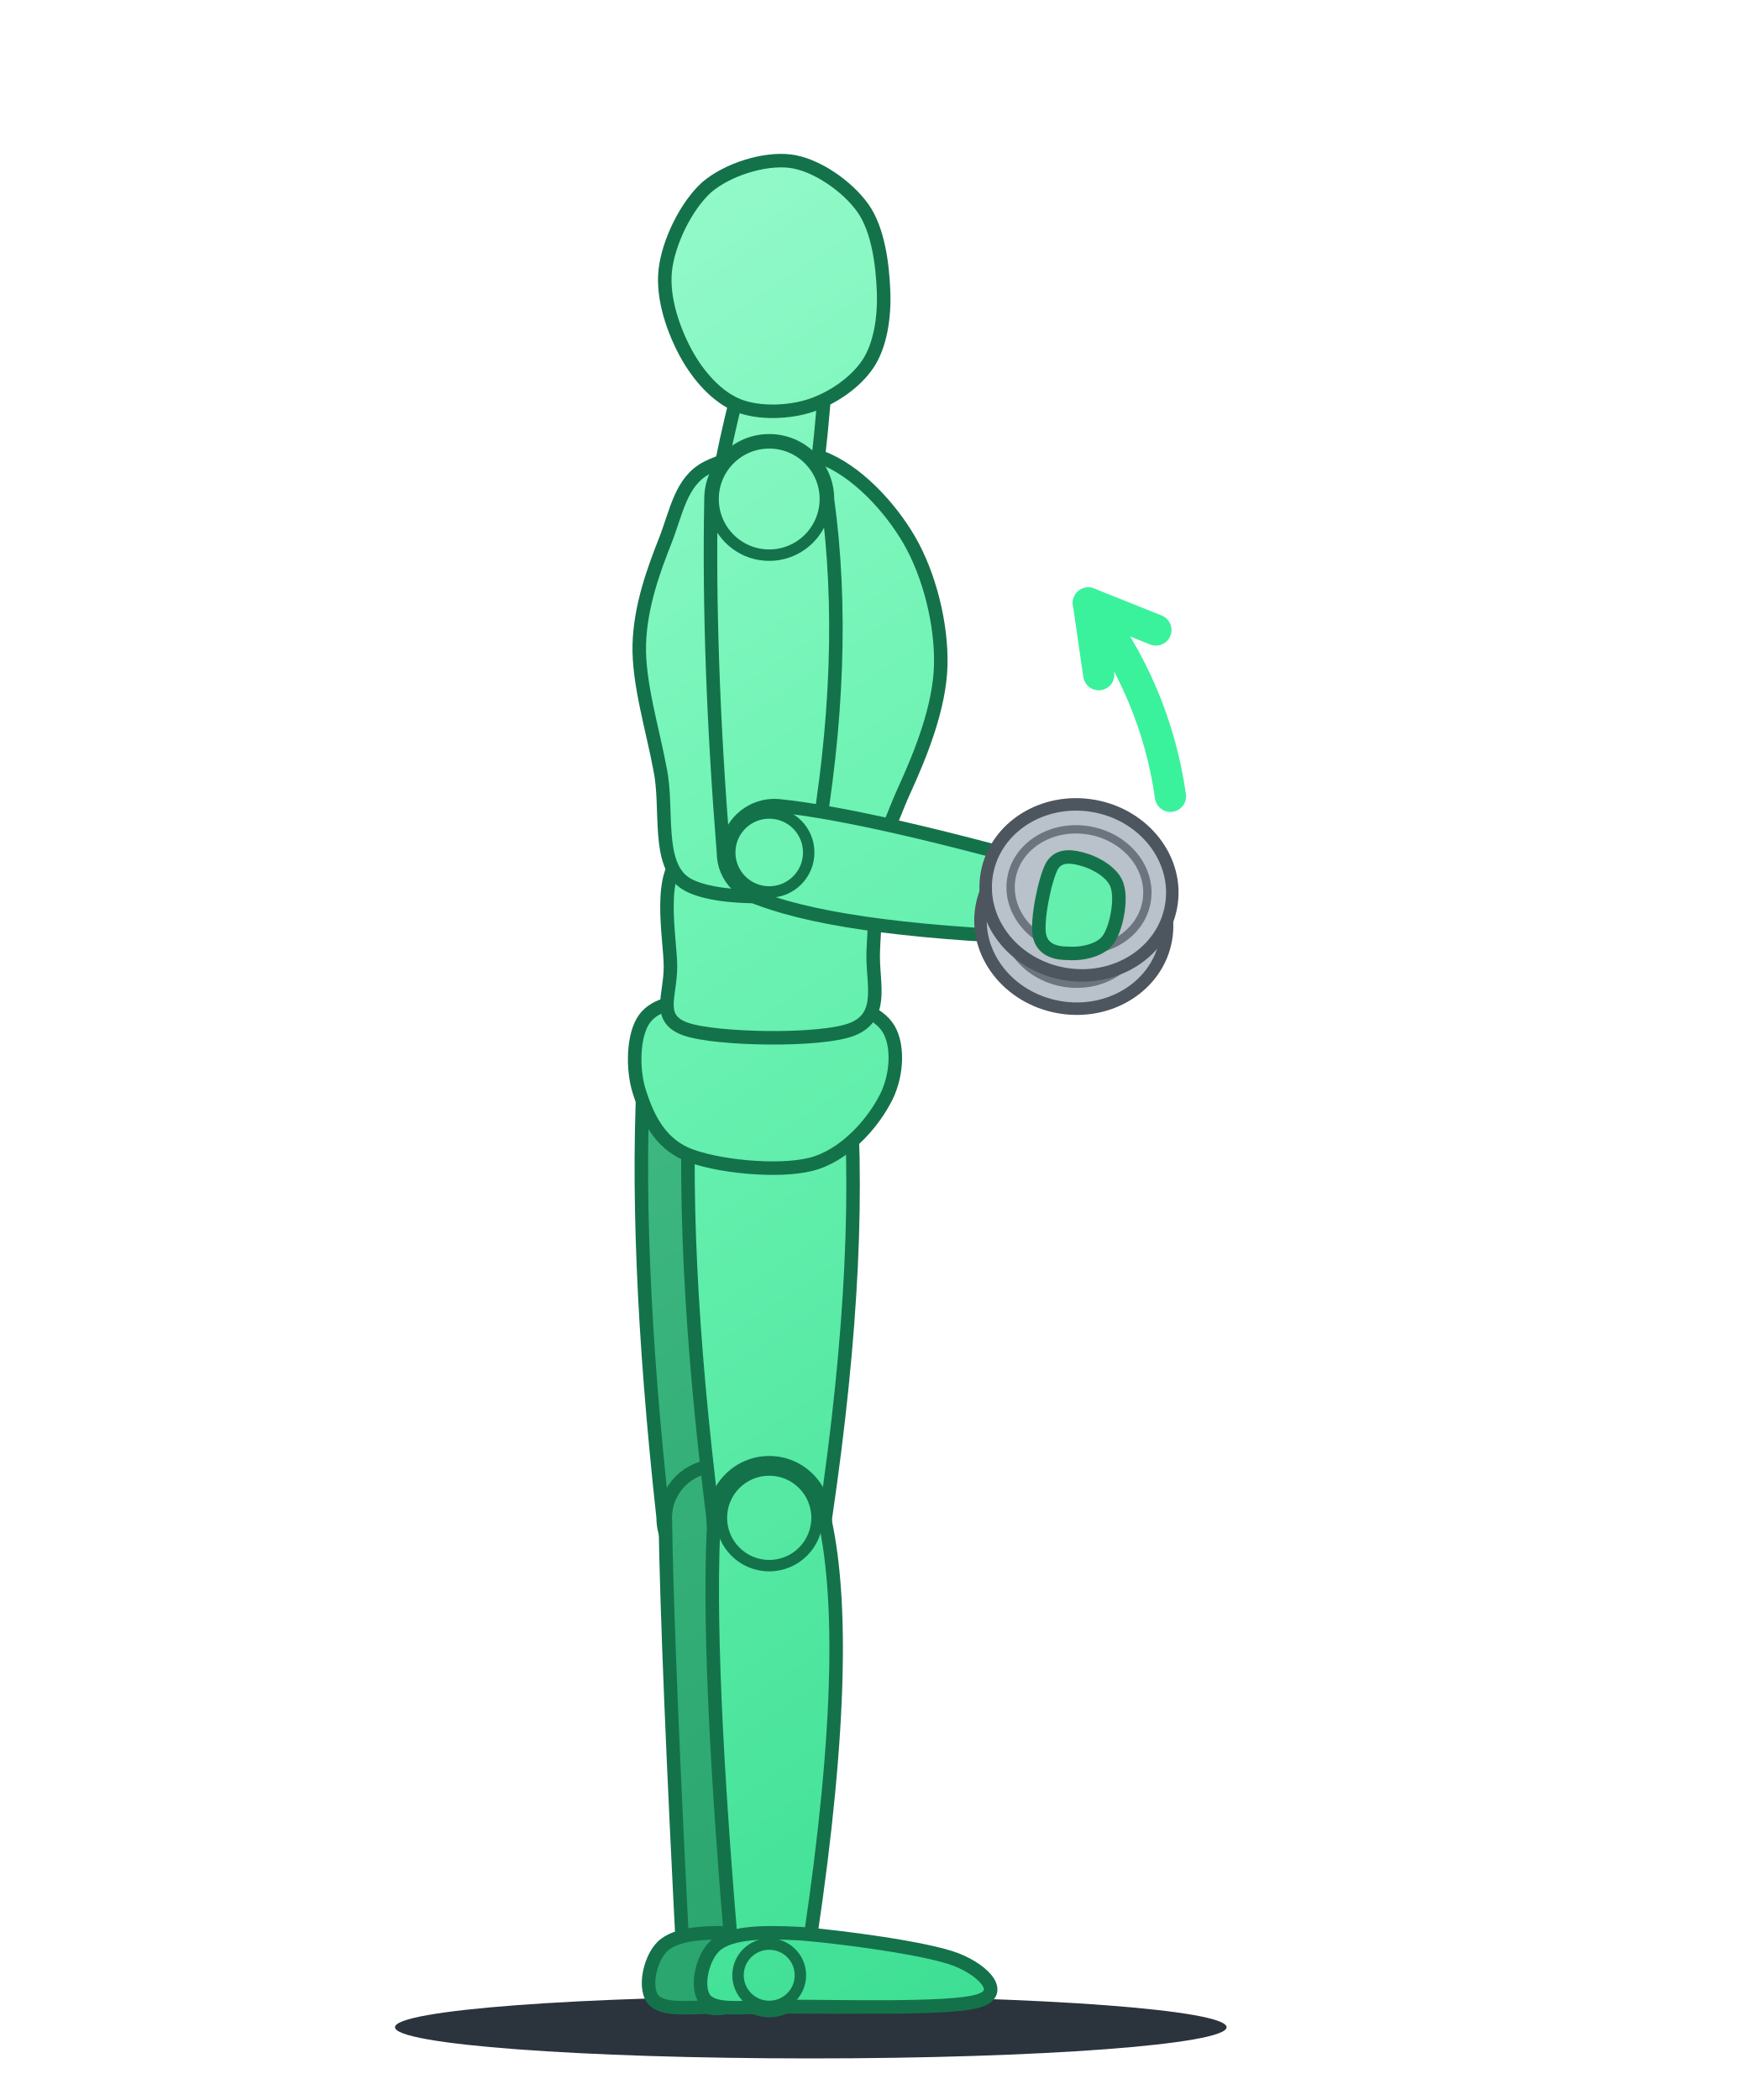
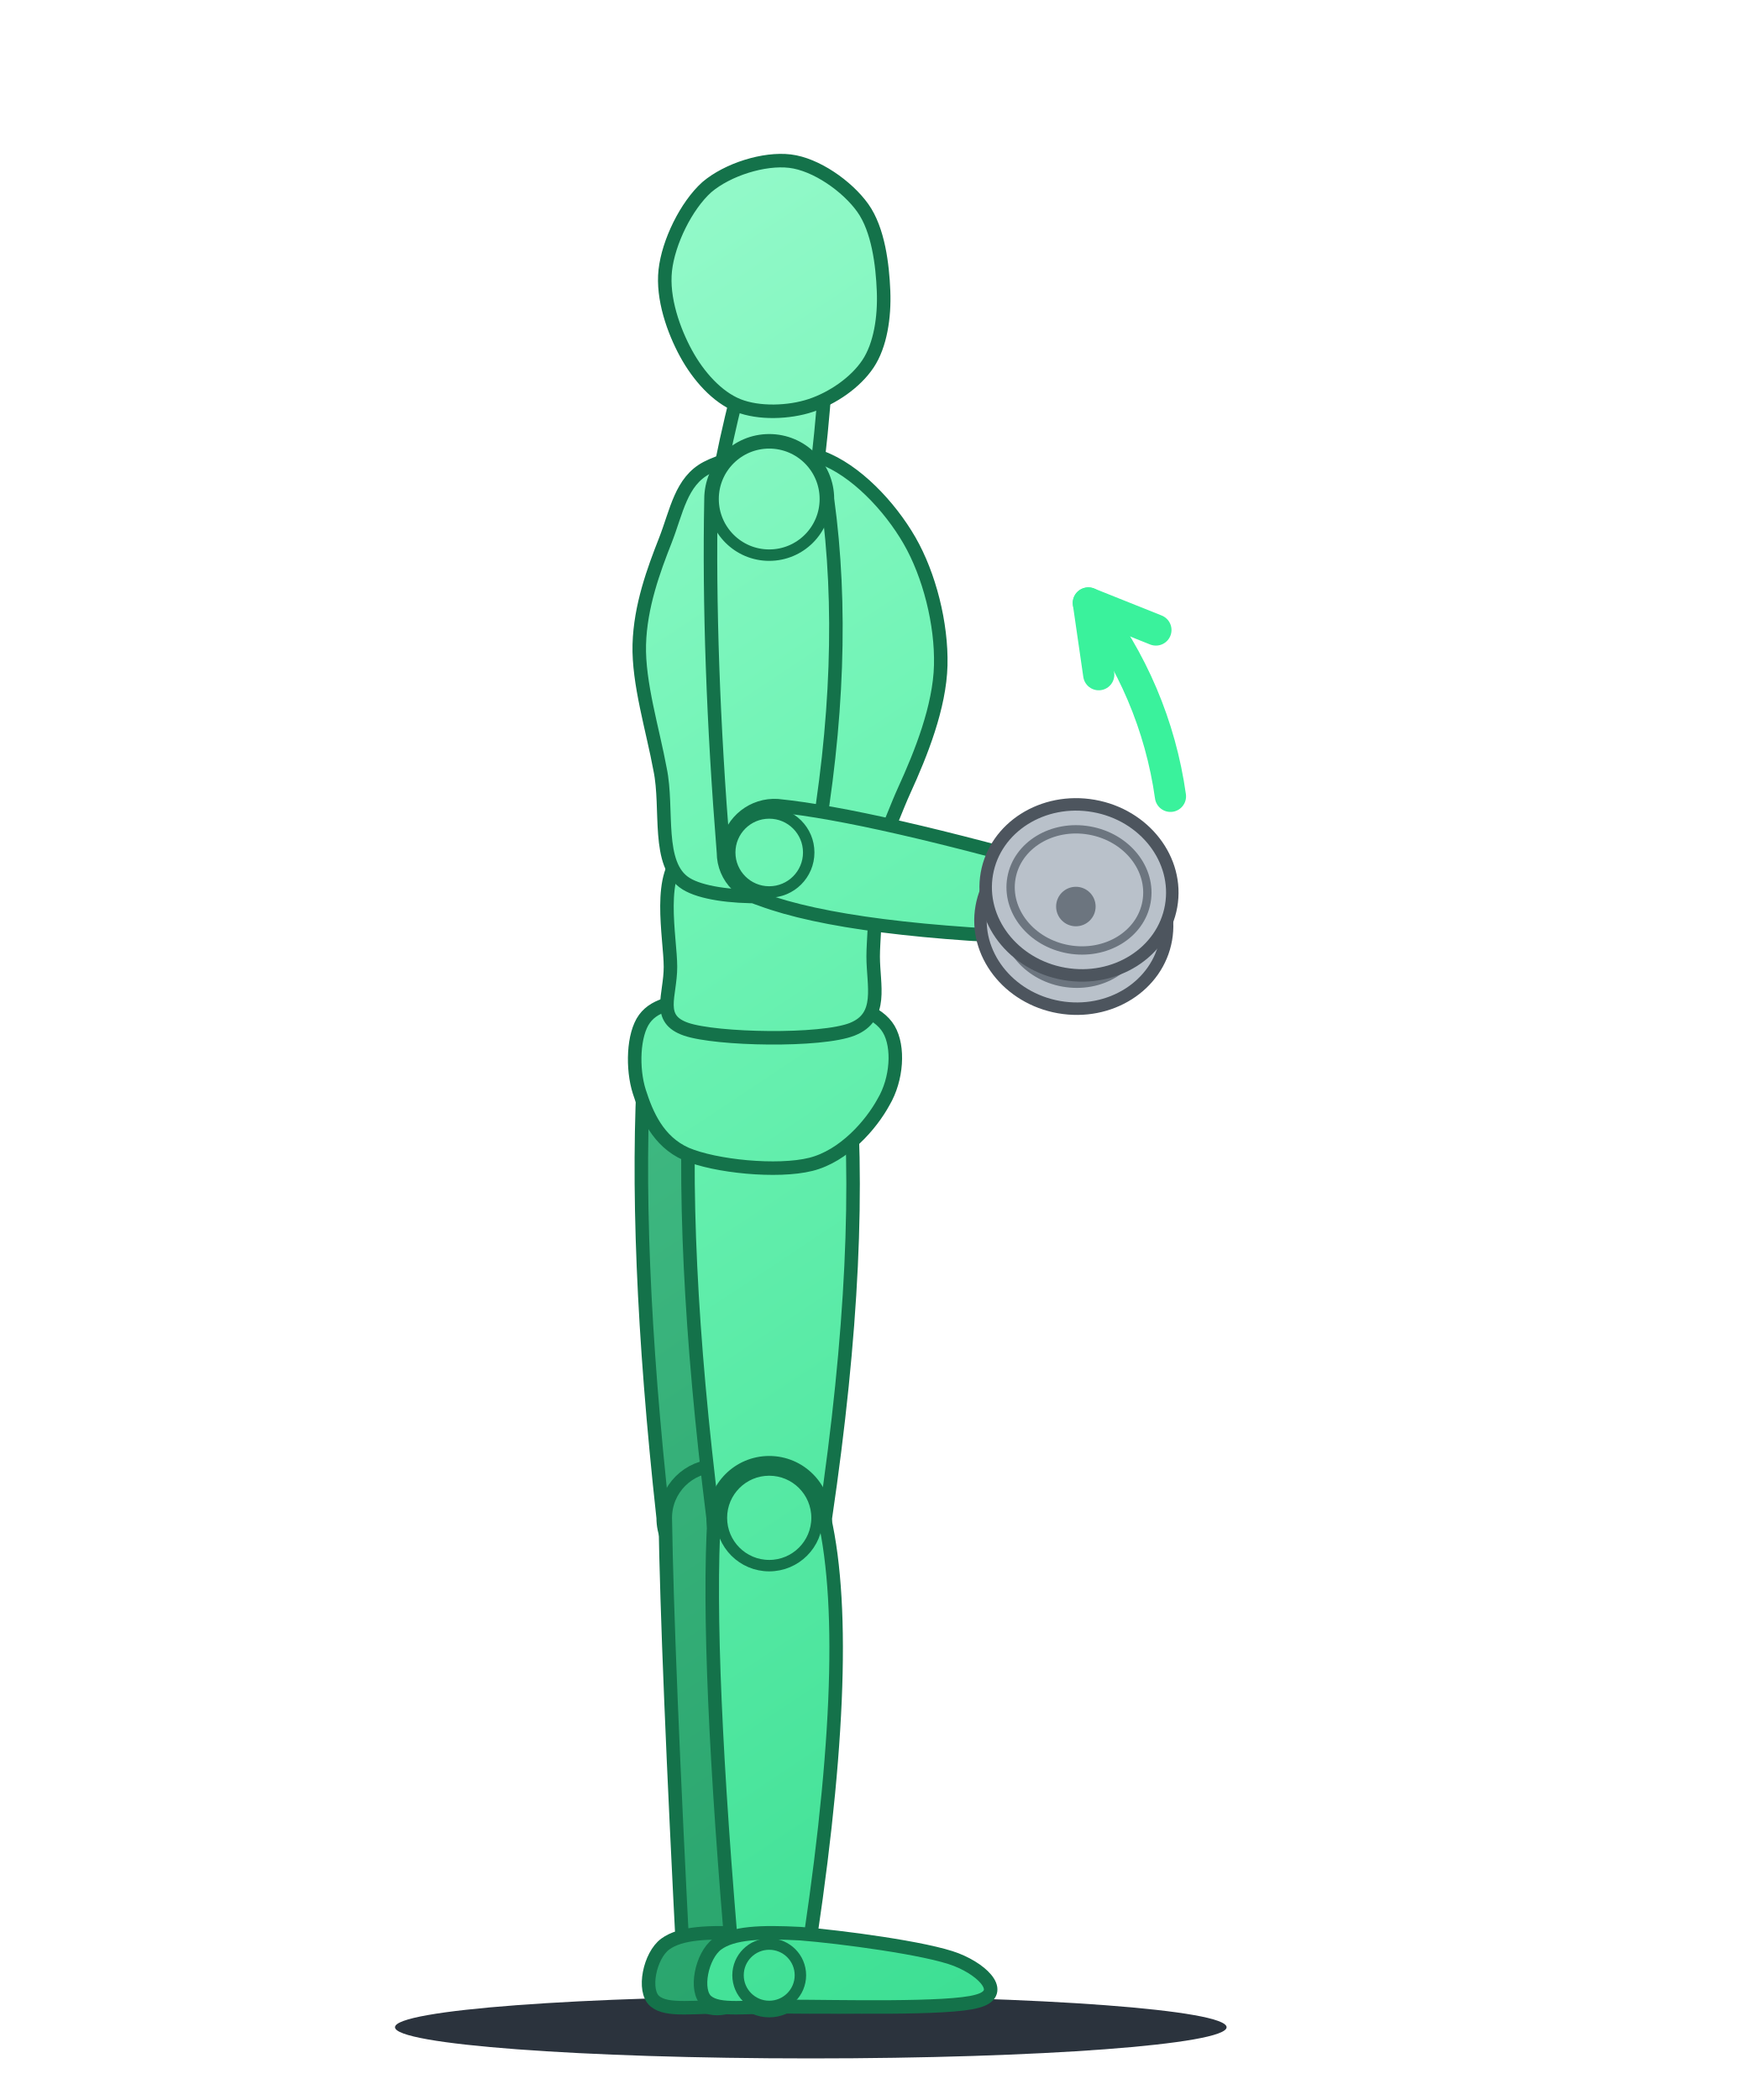
<svg xmlns="http://www.w3.org/2000/svg" class="guide-figure" viewBox="44 30 168 202" role="img" aria-label="Dumbbell curl, Lift: Curl it up with your elbow pinned to your side, turning your palm up as you lift.">
  <defs>
    <linearGradient id="dumbbell-curl-lift-mint" gradientUnits="userSpaceOnUse" x1="44" y1="30" x2="178.4" y2="232">
      <stop offset="0" stop-color="#b4ffdc" />
      <stop offset="0.45" stop-color="#6ef3b4" />
      <stop offset="1" stop-color="#2fd98a" />
    </linearGradient>
    <linearGradient id="dumbbell-curl-lift-far" gradientUnits="userSpaceOnUse" x1="44" y1="30" x2="178.4" y2="232">
      <stop offset="0" stop-color="#5fd6a0" />
      <stop offset="1" stop-color="#1e9a62" />
    </linearGradient>
  </defs>
  <ellipse class="g-ground" cx="122" cy="225" rx="40" ry="3" fill="#2b333d" />
  <path class="g-body" d="M106 132 Q104.9 149.6 107.8 176 A5.2 5.2 0 0 0 118.2 176 Q121.7 149.6 120 132 A7 7 0 0 0 106 132 Z" fill="url(#dumbbell-curl-lift-far)" stroke="#14724a" stroke-width="1.3" stroke-linejoin="round" />
  <path class="g-body" d="M108 176 Q108.2 189.2 109.8 220 A3.2 3.2 0 0 0 116.2 220 Q120.4 189.2 118 176 A5 5 0 0 0 108 176 Z" fill="url(#dumbbell-curl-lift-far)" stroke="#14724a" stroke-width="1.3" stroke-linejoin="round" />
  <path class="g-body" d="M108 217 C109.5 215.9 112.2 215.8 116 216 C119.8 216.3 128.2 217.4 131 218.5 C133.8 219.6 135.7 221.8 133 222.5 C130.3 223.3 119.3 223 115 223 C110.7 223 108.2 223.5 107 222.5 C105.8 221.5 106.5 218.1 108 217 Z" fill="url(#dumbbell-curl-lift-far)" stroke="#14724a" stroke-width="1.3" stroke-linejoin="round" />
  <path class="g-body" d="M110.5 132 Q109.3 149.6 112.6 176 A5.4 5.4 0 0 0 123.4 176 Q127.3 149.6 125.5 132 A7.5 7.5 0 0 0 110.5 132 Z" fill="url(#dumbbell-curl-lift-mint)" stroke="#14724a" stroke-width="1.3" stroke-linejoin="round" />
  <path class="g-body" d="M112.7 176 Q111.9 189.2 114.6 220 A3.4 3.4 0 0 0 121.4 220 Q126.3 189.2 123.3 176 A5.3 5.3 0 0 0 112.7 176 Z" fill="url(#dumbbell-curl-lift-mint)" stroke="#14724a" stroke-width="1.3" stroke-linejoin="round" />
  <path class="g-body" d="M113 217 C114.5 215.9 117.2 215.8 121 216 C124.8 216.3 133.2 217.4 136 218.5 C138.8 219.6 140.7 221.8 138 222.5 C135.3 223.3 124.3 223 120 223 C115.7 223 113.2 223.5 112 222.5 C110.8 221.5 111.5 218.1 113 217 Z" fill="url(#dumbbell-curl-lift-mint)" stroke="#14724a" stroke-width="1.3" stroke-linejoin="round" />
  <circle class="g-joint" cx="118" cy="220" r="3" fill="url(#dumbbell-curl-lift-mint)" stroke="#14724a" stroke-width="1.1" />
  <circle class="g-joint" cx="118" cy="176" r="4.6" fill="url(#dumbbell-curl-lift-mint)" stroke="#14724a" stroke-width="1.1" />
  <path class="g-body" d="M106 128 C104.9 129.5 104.8 132.8 105.5 135 C106.2 137.2 107.3 139.8 110 141 C112.8 142.2 118.8 142.8 122 142 C125.2 141.2 127.8 138.2 129 136 C130.3 133.8 130.5 130.7 129.5 129 C128.5 127.3 125.9 126.5 123 126 C120.1 125.5 114.8 125.7 112 126 C109.2 126.3 107.1 126.5 106 128 Z" fill="url(#dumbbell-curl-lift-mint)" stroke="#14724a" stroke-width="1.3" stroke-linejoin="round" />
  <path class="g-body" d="M110 112 C107.1 113.8 108.5 120.2 108.5 123 C108.5 125.8 107.1 128 110 129 C112.9 130 123 130.2 126 129 C129 127.8 128 124.8 128 122 C128 119.2 129 113.7 126 112 C123 110.3 112.9 110.2 110 112 Z" fill="url(#dumbbell-curl-lift-mint)" stroke="#14724a" stroke-width="1.3" stroke-linejoin="round" />
  <path class="g-body" d="M108 82 C106.9 84.8 105.6 88.3 105.5 92 C105.4 95.7 106.8 100.2 107.5 104 C108.3 107.8 107.1 113.2 110 115 C112.9 116.8 121.5 116.5 125 115 C128.5 113.5 129.4 109.5 131 106 C132.6 102.5 134.4 98 134.5 94 C134.6 90 133.4 85.3 131.5 82 C129.6 78.7 126.3 75.2 123 74 C119.8 72.8 114.5 73.7 112 75 C109.5 76.3 109.1 79.2 108 82 Z" fill="url(#dumbbell-curl-lift-mint)" stroke="#14724a" stroke-width="1.3" stroke-linejoin="round" />
  <path class="g-body" d="M122.5 75.8 Q123 72.1 123.4 66.7 A4 4 0 0 0 115.6 65.3 Q114.2 70.7 113.5 74.2 A4.6 4.6 0 0 0 122.5 75.8 Z" fill="url(#dumbbell-curl-lift-mint)" stroke="#14724a" stroke-width="1.3" stroke-linejoin="round" />
  <path class="g-body" d="M110 64 C108.8 61.8 107.7 58.7 108 56 C108.3 53.3 110 49.8 112 48 C114 46.3 117.5 45.2 120 45.5 C122.5 45.8 125.5 47.9 127 50 C128.5 52.1 128.9 55.5 129 58 C129.1 60.5 128.7 63.2 127.5 65 C126.3 66.8 124.1 68.3 122 69 C119.9 69.7 117 69.8 115 69 C113 68.2 111.2 66.2 110 64 Z" fill="url(#dumbbell-curl-lift-mint)" stroke="#14724a" stroke-width="1.3" stroke-linejoin="round" />
  <path class="g-body" d="M112.4 78 Q112.1 93.3 113.6 112 A4.4 4.4 0 0 0 122.4 112 Q125.7 93.3 123.6 78 A5.6 5.6 0 0 0 112.4 78 Z" fill="url(#dumbbell-curl-lift-mint)" stroke="#14724a" stroke-width="1.3" stroke-linejoin="round" />
  <circle class="g-joint" cx="118" cy="78" r="5.4" fill="url(#dumbbell-curl-lift-mint)" stroke="#14724a" stroke-width="1.1" />
  <path class="g-body" d="M117.2 116.5 Q125.8 119.7 147 120.3 A3.1 3.1 0 0 0 148.1 114.2 Q127.8 108.4 118.8 107.5 A4.6 4.6 0 0 0 117.2 116.5 Z" fill="url(#dumbbell-curl-lift-mint)" stroke="#14724a" stroke-width="1.3" stroke-linejoin="round" />
  <circle class="g-joint" cx="118" cy="112" r="3.8" fill="url(#dumbbell-curl-lift-mint)" stroke="#14724a" stroke-width="1.1" />
  <g class="g-dumbbell">
    <line class="g-handle" x1="147.8" y1="115.6" x2="147.3" y2="118.8" stroke="#8a939d" stroke-width="3.5" stroke-linecap="round" />
    <ellipse class="g-metal" cx="147.3" cy="118.8" rx="8.2" ry="9" fill="#b9c1ca" stroke="#4d555e" stroke-width="1.2" transform="rotate(-80 147.3 118.8)" />
    <ellipse cx="147.3" cy="118.8" rx="5.8" ry="6.6" fill="none" stroke="#6c757f" stroke-width="0.8" transform="rotate(-80 147.3 118.8)" />
+   </g>
+   <path class="g-body" d="M146.7 121.7 C147.9 121.8 149.8 121.5 150.6 120.4 C151.4 119.3 151.9 116.6 151.5 115.3 C151.2 114 149.4 113 148.3 112.7 C147.3 112.4 145.9 112.1 145.2 113.3 C144.5 114.6 143.7 118.6 144 120 C144.3 121.4 145.6 121.7 146.7 121.7 Z" fill="url(#dumbbell-curl-lift-mint)" stroke="#14724a" stroke-width="1.3" stroke-linejoin="round" />
+   <g class="g-dumbbell-near">
    <ellipse class="g-metal" cx="147.8" cy="115.6" rx="8.2" ry="9" fill="#b9c1ca" stroke="#4d555e" stroke-width="1.2" transform="rotate(-80 147.8 115.6)" />
    <ellipse cx="147.8" cy="115.6" rx="5.8" ry="6.6" fill="none" stroke="#6c757f" stroke-width="0.8" transform="rotate(-80 147.8 115.6)" />
    <circle class="g-hub" cx="147.5" cy="117.2" r="1.9" fill="#6c757f" />
  </g>
-   <path class="g-body" d="M146.7 121.7 C147.9 121.8 149.8 121.5 150.6 120.4 C151.4 119.3 151.9 116.6 151.5 115.3 C151.2 114 149.4 113 148.3 112.7 C147.3 112.4 145.9 112.1 145.2 113.3 C144.5 114.6 143.7 118.6 144 120 C144.3 121.4 145.6 121.7 146.7 121.7 Z" fill="url(#dumbbell-curl-lift-mint)" stroke="#14724a" stroke-width="1.3" stroke-linejoin="round" />
  <g class="g-arrow" stroke="#3af29c">
    <path d="M156.6 106.6 A39 39 0 0 0 148.7 88" fill="none" stroke-width="3" stroke-linecap="round" />
    <path d="M149.7 94.9 L148.7 88 L155.2 90.6" fill="none" stroke-width="3" stroke-linecap="round" stroke-linejoin="round" />
  </g>
</svg>
